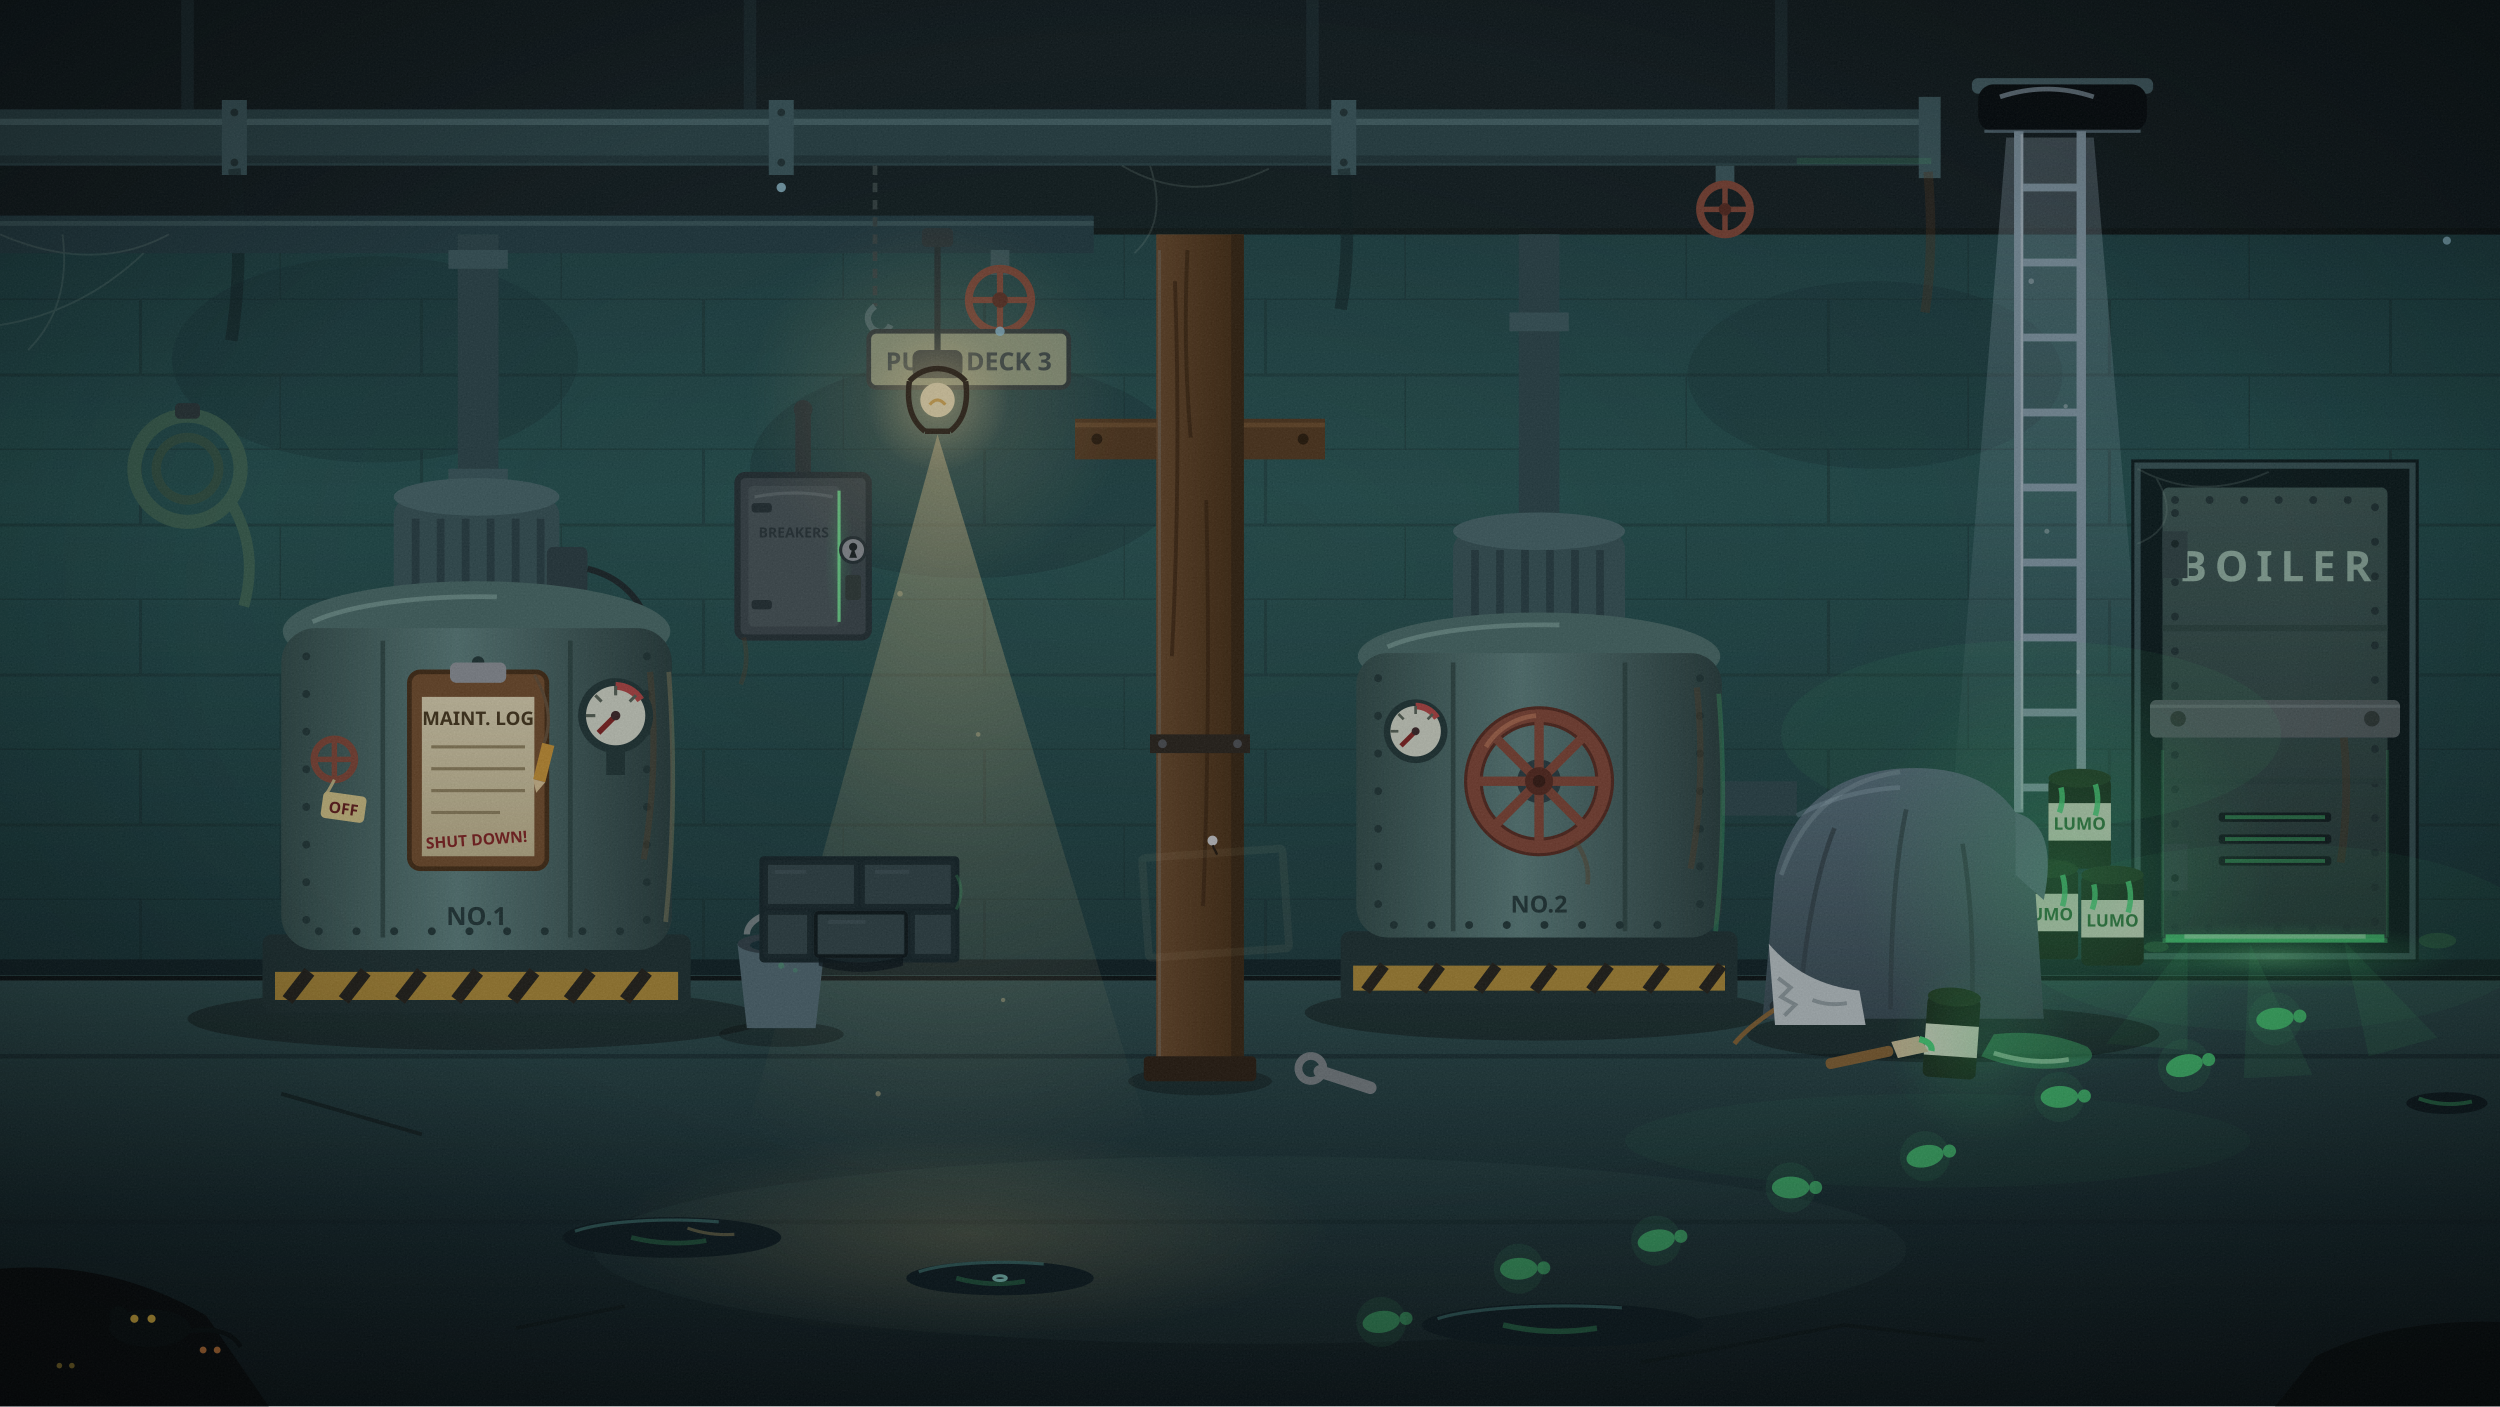
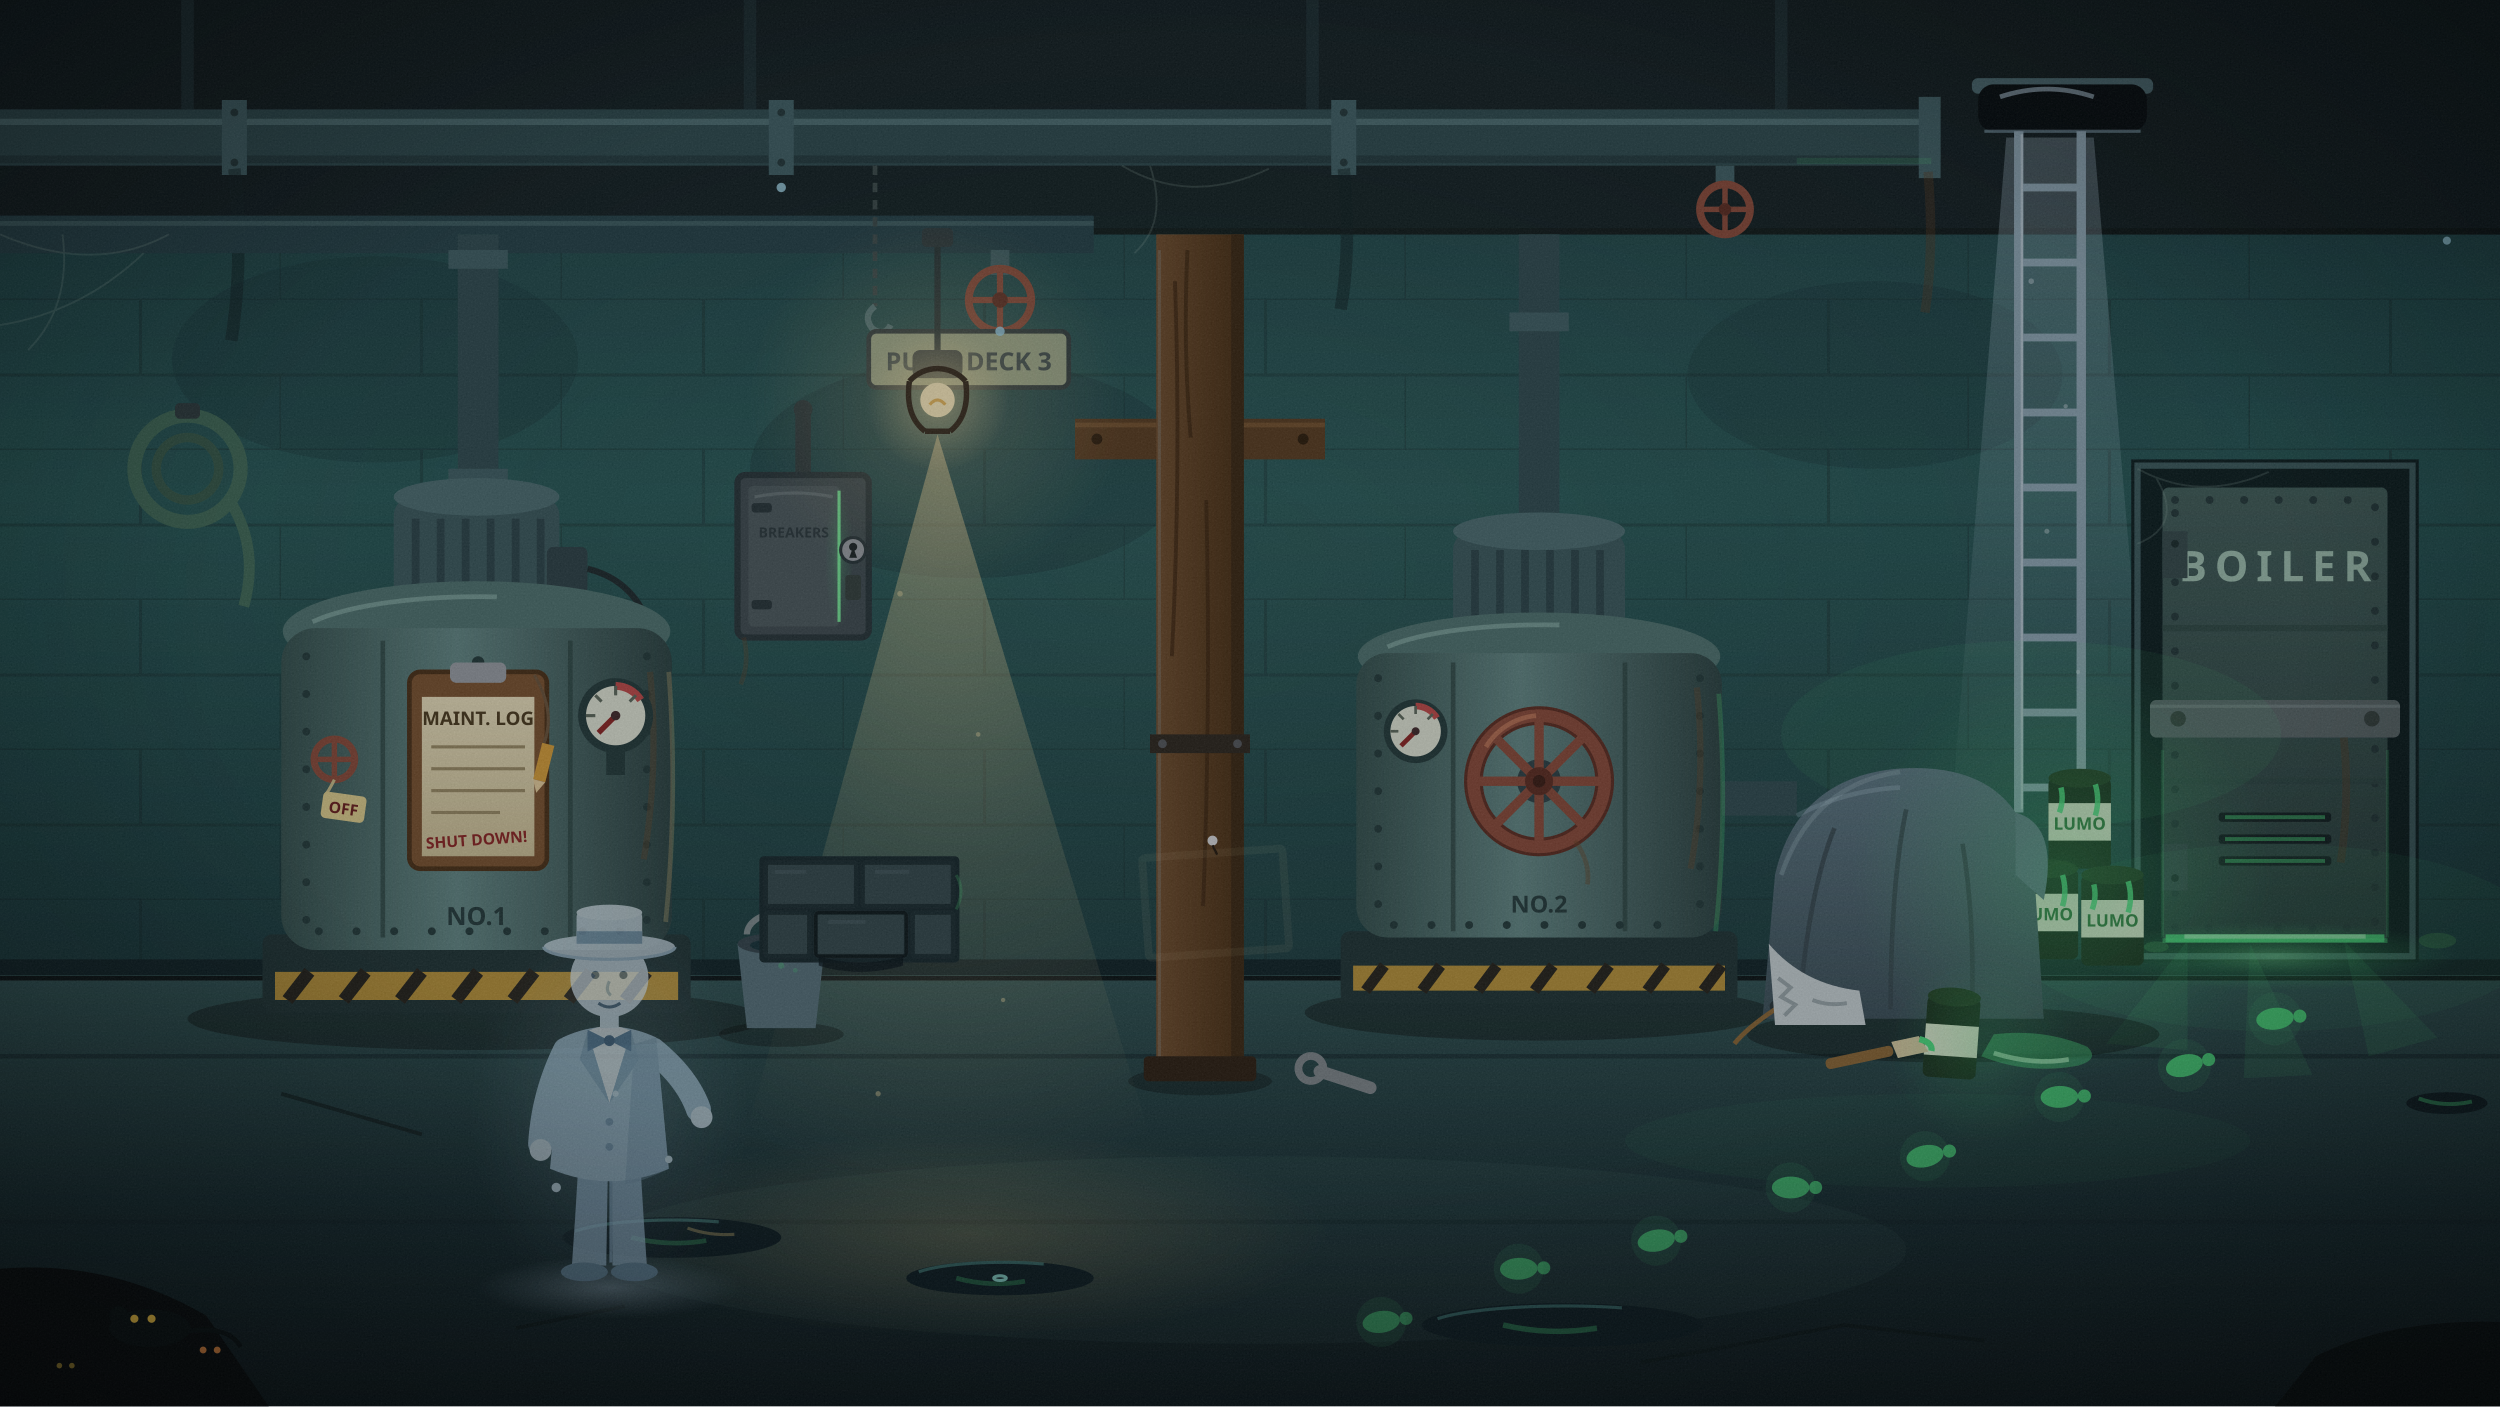
<svg xmlns="http://www.w3.org/2000/svg" width="1600" height="900" viewBox="0 0 1600 900">
  <defs>
    <linearGradient id="pumpWall" x1="0" y1="0" x2="0" y2="1">
      <stop offset="0%" stop-color="#15333b" />
      <stop offset="50%" stop-color="#1f5152" />
      <stop offset="100%" stop-color="#143439" />
    </linearGradient>
    <linearGradient id="pumpFloor" x1="0" y1="0" x2="0" y2="1">
      <stop offset="0%" stop-color="#2e5254" />
      <stop offset="55%" stop-color="#152c32" />
      <stop offset="100%" stop-color="#0c191e" />
    </linearGradient>
    <linearGradient id="pumpMetal" x1="0" y1="0" x2="1" y2="0">
      <stop offset="0%" stop-color="#33504f" />
      <stop offset="45%" stop-color="#628887" />
      <stop offset="100%" stop-color="#2a4243" />
    </linearGradient>
    <linearGradient id="pumpDoor" x1="0" y1="0" x2="0" y2="1">
      <stop offset="0%" stop-color="#3f5c5a" />
      <stop offset="100%" stop-color="#263e3d" />
    </linearGradient>
    <linearGradient id="pumpWood" x1="0" y1="0" x2="1" y2="0">
      <stop offset="0%" stop-color="#6f4d2e" />
      <stop offset="100%" stop-color="#472e14" />
    </linearGradient>
    <linearGradient id="pumpPaper" x1="0" y1="0" x2="0" y2="1">
      <stop offset="0%" stop-color="#ece2c0" />
      <stop offset="100%" stop-color="#cfc39a" />
    </linearGradient>
    <linearGradient id="pumpTarp" x1="0" y1="0" x2="0" y2="1">
      <stop offset="0%" stop-color="#5b7684" />
      <stop offset="100%" stop-color="#3a4f5a" />
    </linearGradient>
    <linearGradient id="pumpShaft" x1="0" y1="0" x2="0" y2="1">
      <stop offset="0%" stop-color="#bcd7e8" stop-opacity="0.32" />
      <stop offset="100%" stop-color="#bcd7e8" stop-opacity="0" />
    </linearGradient>
    <radialGradient id="pumpCone" cx="50%" cy="0%" r="80%">
      <stop offset="0%" stop-color="#ffe2a4" stop-opacity="0.5" />
      <stop offset="55%" stop-color="#ffe2a4" stop-opacity="0.16" />
      <stop offset="100%" stop-color="#ffe2a4" stop-opacity="0" />
    </radialGradient>
    <radialGradient id="pumpLampGlow" cx="50%" cy="50%" r="50%">
      <stop offset="0%" stop-color="#ffe6a8" stop-opacity="0.45" />
      <stop offset="100%" stop-color="#ffe6a8" stop-opacity="0" />
    </radialGradient>
    <radialGradient id="pumpWarmPool" cx="50%" cy="50%" r="50%">
      <stop offset="0%" stop-color="#ffd98a" stop-opacity="0.2" />
      <stop offset="100%" stop-color="#ffd98a" stop-opacity="0" />
    </radialGradient>
    <radialGradient id="pumpGreen" cx="50%" cy="50%" r="50%">
      <stop offset="0%" stop-color="#4ade80" stop-opacity="0.3" />
      <stop offset="100%" stop-color="#4ade80" stop-opacity="0" />
    </radialGradient>
    <radialGradient id="pumpSeep" cx="50%" cy="50%" r="50%">
      <stop offset="0%" stop-color="#7dfba2" stop-opacity="0.5" />
      <stop offset="50%" stop-color="#4ade80" stop-opacity="0.22" />
      <stop offset="100%" stop-color="#4ade80" stop-opacity="0" />
    </radialGradient>
    <radialGradient id="pumpAmb" cx="46%" cy="40%" r="70%">
      <stop offset="0%" stop-color="#9fd8c8" stop-opacity="0.09" />
      <stop offset="100%" stop-color="#9fd8c8" stop-opacity="0" />
    </radialGradient>
    <radialGradient id="pumpVign" cx="50%" cy="44%" r="75%">
      <stop offset="55%" stop-color="#000" stop-opacity="0" />
      <stop offset="100%" stop-color="#000" stop-opacity="0.42" />
    </radialGradient>
    <pattern id="pumpBlk" width="180" height="96" patternUnits="userSpaceOnUse">
      <path d="M0 48 H180 M0 96 H180 M90 0 V48 M180 48 V96" stroke="#0d2126" stroke-width="2" fill="none" />
    </pattern>
    <g id="pumpFt">
      <ellipse rx="7" ry="12" fill="#4ade80" />
      <circle cy="-16" r="4.2" fill="#4ade80" />
    </g>
    <g id="pumpDialG">
      <circle r="24" fill="#223a3c" />
      <circle r="19" fill="#e3e8da" />
      <path d="M0 -19 A19 19 0 0 1 16 -10" stroke="#c04a4a" stroke-width="5" fill="none" />
      <path d="M0 -19 v6 M13 -13 l-4 4 M-13 -13 l4 4 M-19 0 h6" stroke="#5c6a5e" stroke-width="2" />
      <path d="M0 0 L-11 11" stroke="#8c2424" stroke-width="3.5" />
      <circle r="3" fill="#40292c" />
    </g>
    <g id="pumpCanG">
      <rect x="-20" y="0" width="40" height="58" rx="4" fill="#15291a" />
      <ellipse cy="0" rx="20" ry="6" fill="#1e3a22" />
      <rect x="-20" y="16" width="40" height="24" fill="#e4ecd6" />
      <text y="33" font-family="Trebuchet MS" font-size="11" font-weight="bold" fill="#2e7a3e" text-anchor="middle">LUMO</text>
      <path d="M-12 6 q2 8 -1 16 M10 4 q3 10 0 20" stroke="#4ade80" stroke-width="3.5" opacity="0.85" fill="none" />
    </g>
+     <radialGradient id="pumpGhostGlow" cx="50%" cy="50%" r="50%">
+       <stop offset="0%" stop-color="#bcd8ec" stop-opacity="0.5" />
+       <stop offset="60%" stop-color="#bcd8ec" stop-opacity="0.18" />
+       <stop offset="100%" stop-color="#bcd8ec" stop-opacity="0" />
+     </radialGradient>
    <filter id="pumpGrain">
      <feTurbulence type="fractalNoise" baseFrequency="0.9" numOctaves="2" stitchTiles="stitch" />
      <feColorMatrix type="saturate" values="0" />
      <feComponentTransfer>
        <feFuncA type="linear" slope="0.05" />
      </feComponentTransfer>
      <feComposite operator="over" in2="SourceGraphic" />
    </filter>
  </defs>
  <rect width="1600" height="632" fill="url(#pumpWall)" />
  <rect y="150" width="1600" height="482" fill="url(#pumpBlk)" opacity="0.35" />
  <rect width="1600" height="150" fill="#0b171c" />
  <path d="M0 148 H1600" stroke="#071012" stroke-width="4" />
  <ellipse cx="240" cy="230" rx="130" ry="66" fill="#0d2830" opacity="0.3" />
  <ellipse cx="620" cy="300" rx="140" ry="70" fill="#0d2830" opacity="0.35" />
  <ellipse cx="1200" cy="240" rx="120" ry="60" fill="#0d2830" opacity="0.3" />
  <rect width="1600" height="900" fill="url(#pumpAmb)" />
  <rect y="620" width="1600" height="280" fill="url(#pumpFloor)" />
  <rect y="614" width="1600" height="10" fill="#0e2228" />
  <path d="M0 626 H1600" stroke="#081216" stroke-width="3" />
  <ellipse cx="800" cy="800" rx="420" ry="60" fill="#8fd0c0" opacity="0.05" />
  <ellipse cx="1240" cy="730" rx="200" ry="30" fill="#4ade80" opacity="0.05" />
  <path d="M180 700 l90 26 M1050 872 l130 -24 l90 10 M330 850 l70 -14" stroke="#0a1518" stroke-width="2.5" opacity="0.6" fill="none" />
  <path d="M0 676 H1600" stroke="#0e2026" stroke-width="3" opacity="0.5" />
  <path d="M0 782 H1600" stroke="#0e2026" stroke-width="3" opacity="0.35" />
  <path d="M1284 88 L1340 88 L1380 556 L1246 556 Z" fill="url(#pumpShaft)" />
  <rect x="1262" y="50" width="116" height="10" rx="4" fill="#4a6a72" />
  <rect x="1266" y="54" width="108" height="30" rx="10" fill="#030a0e" />
  <path d="M1280 62 q30 -10 60 0" stroke="#bcd7e8" stroke-width="3" fill="none" opacity="0.6" />
  <path d="M1270 84 h100" stroke="#9ec4d8" stroke-width="2" opacity="0.5" />
  <g stroke="#8fa8b8" stroke-width="6" fill="none">
    <path d="M1292 84 V520 M1332 84 V520" />
  </g>
  <g stroke="#8fa8b8" stroke-width="5">
    <path d="M1292 120 h40 M1292 168 h40 M1292 216 h40 M1292 264 h40 M1292 312 h40 M1292 360 h40 M1292 408 h40 M1292 456 h40 M1292 504 h40" />
  </g>
  <path d="M1294 86 V518" stroke="#dce8f0" stroke-width="1.5" opacity="0.5" />
  <g fill="#dce8f0" opacity="0.4">
    <circle cx="1300" cy="180" r="1.8" />
    <circle cx="1322" cy="260" r="1.4" />
    <circle cx="1310" cy="340" r="1.6" />
    <circle cx="1330" cy="430" r="1.3" />
  </g>
  <rect x="1364" y="294" width="184" height="322" fill="#0a1c20" />
  <rect x="1368" y="298" width="176" height="314" fill="none" stroke="#3a5a5e" stroke-width="4" />
  <rect x="1384" y="312" width="144" height="290" rx="4" fill="url(#pumpDoor)" />
  <rect x="1392" y="320" width="128" height="274" fill="none" stroke="#22383a" stroke-width="5" stroke-dasharray="0.1 22" stroke-linecap="round" />
  <path d="M1384 402 h144 M1384 500 h144" stroke="#2b4544" stroke-width="4" opacity="0.8" />
  <text x="1456" y="372" font-family="Trebuchet MS" font-size="27" font-weight="bold" letter-spacing="5" fill="#a8ccbc" text-anchor="middle" opacity="0.9">BOILER</text>
  <rect x="1384" y="340" width="16" height="30" fill="#33484c" />
  <rect x="1384" y="540" width="16" height="30" fill="#33484c" />
  <circle cx="1392" cy="348" r="2.5" fill="#1a2c2e" />
  <circle cx="1392" cy="562" r="2.5" fill="#1a2c2e" />
  <rect x="1376" y="448" width="160" height="24" rx="4" fill="#58666a" />
  <path d="M1376 452 h160" stroke="#7d8c90" stroke-width="2" opacity="0.6" />
  <circle cx="1394" cy="460" r="5" fill="#33403f" />
  <circle cx="1518" cy="460" r="5" fill="#33403f" />
  <path d="M1500 472 q4 40 -2 80" stroke="#5c3a20" stroke-width="5" opacity="0.35" fill="none" />
  <g fill="#101f22">
    <rect x="1420" y="520" width="72" height="6" rx="2" />
    <rect x="1420" y="534" width="72" height="6" rx="2" />
    <rect x="1420" y="548" width="72" height="6" rx="2" />
  </g>
  <path d="M1424 523 h64 M1424 537 h64 M1424 551 h64" stroke="#4ade80" stroke-width="2.5" opacity="0.5" />
  <rect x="1386" y="598" width="140" height="5" fill="#4ade80" opacity="0.85" />
  <rect x="1398" y="598" width="116" height="3" fill="#b6f7c8" opacity="0.8" />
  <ellipse cx="1456" cy="612" rx="118" ry="22" fill="url(#pumpSeep)">
    <animate attributeName="opacity" values="1;0.75;1" dur="3.2s" repeatCount="indefinite" />
  </ellipse>
  <g fill="#4ade80" opacity="0.12">
    <path d="M1400 602 L1348 668 L1400 672 Z" />
    <path d="M1440 604 L1436 690 L1480 688 Z" />
    <path d="M1500 602 L1560 664 L1516 676 Z" />
  </g>
  <path d="M1384 602 h144" stroke="#4ade80" stroke-width="3" opacity="0.5" />
  <path d="M1384 480 V600 M1528 480 V600" stroke="#4ade80" stroke-width="2" opacity="0.18" />
  <ellipse cx="1456" cy="600" rx="170" ry="60" fill="#4ade80" opacity="0.07" />
  <g fill="#3f8f52" opacity="0.4">
    <ellipse cx="1352" cy="592" rx="10" ry="4" />
    <ellipse cx="1560" cy="602" rx="12" ry="5" />
    <ellipse cx="1380" cy="606" rx="8" ry="3.5" />
  </g>
  <g stroke="#1a2c32" stroke-width="8">
    <path d="M120 0 V70 M480 0 V70 M840 0 V70 M1140 0 V70" />
  </g>
  <path d="M0 88 H1240" stroke="#2c4a50" stroke-width="36" />
  <path d="M0 78 H1240" stroke="#6b9296" stroke-width="4" opacity="0.5" />
  <path d="M0 102 H1240" stroke="#1a3036" stroke-width="5" opacity="0.6" />
  <g fill="#3f6066">
    <rect x="142" y="64" width="16" height="48" />
    <rect x="492" y="64" width="16" height="48" />
    <rect x="852" y="64" width="16" height="48" />
    <rect x="1228" y="62" width="14" height="52" />
  </g>
  <g fill="#22383c">
    <circle cx="150" cy="72" r="2.5" />
    <circle cx="150" cy="104" r="2.5" />
    <circle cx="500" cy="72" r="2.5" />
    <circle cx="500" cy="104" r="2.5" />
    <circle cx="860" cy="72" r="2.5" />
    <circle cx="860" cy="104" r="2.5" />
  </g>
  <path d="M150 108 q6 60 -2 110 M860 108 q5 50 -2 90" stroke="#0d2024" stroke-width="8" opacity="0.5" fill="none" />
  <path d="M1234 110 q4 50 -2 90" stroke="#5c3a20" stroke-width="6" opacity="0.35" fill="none" />
  <path d="M1150 103 H1236" stroke="#4ade80" stroke-width="4" opacity="0.15" />
  <path d="M0 150 H700" stroke="#24424a" stroke-width="24" />
  <path d="M0 143 H700" stroke="#54787c" stroke-width="3" opacity="0.5" />
  <rect x="634" y="160" width="12" height="16" fill="#3f6066" />
  <circle cx="640" cy="192" r="20" fill="none" stroke="#8a4a3a" stroke-width="5" />
  <path d="M620 192 h40 M640 172 v40" stroke="#8a4a3a" stroke-width="4" />
  <circle cx="640" cy="192" r="5" fill="#5c2c22" />
  <rect x="1098" y="106" width="12" height="14" fill="#3f6066" />
  <circle cx="1104" cy="134" r="16" fill="none" stroke="#8a4a3a" stroke-width="5" />
  <path d="M1088 134 h32 M1104 118 v32" stroke="#8a4a3a" stroke-width="3.5" />
  <circle cx="1104" cy="134" r="4" fill="#5c2c22" />
  <path d="M560 106 V196" stroke="#3a4a4c" stroke-width="3" stroke-dasharray="6 5" />
  <path d="M560 196 q-8 6 -2 14 q8 6 12 -2" stroke="#54787c" stroke-width="4" fill="none" />
  <circle cx="120" cy="300" r="34" fill="none" stroke="#3f6a58" stroke-width="9" />
  <circle cx="120" cy="300" r="20" fill="none" stroke="#35594a" stroke-width="6" />
  <path d="M148 322 q18 30 8 66" stroke="#3f6a58" stroke-width="7" fill="none" />
  <rect x="112" y="258" width="16" height="10" rx="3" fill="#2c3a3e" />
  <rect x="556" y="212" width="128" height="36" rx="5" fill="#9aa88c" stroke="#2c3a3e" stroke-width="3" />
  <text x="620" y="237" font-family="Trebuchet MS" font-size="16" font-weight="bold" fill="#3a4a4e" text-anchor="middle">PUMP DECK 3</text>
  <g id="pump_room_breaker_panel">
    <rect x="509" y="262" width="10" height="44" fill="#2c3a3e" />
    <circle cx="514" cy="262" r="6" fill="#2c3a3e" />
    <rect x="472" y="304" width="84" height="104" rx="5" fill="#3e4c52" stroke="#26343a" stroke-width="4" />
    <rect x="479" y="311" width="58" height="90" rx="3" fill="#4c5a60" />
    <path d="M483 318 q26 -5 50 0" stroke="#7d8c90" stroke-width="2" fill="none" opacity="0.5" />
    <rect x="481" y="322" width="13" height="6" rx="2" fill="#26343a" />
    <rect x="481" y="384" width="13" height="6" rx="2" fill="#26343a" />
    <text x="508" y="344" font-family="Trebuchet MS" font-size="9" font-weight="bold" fill="#26343a" text-anchor="middle" opacity="0.85">BREAKERS</text>
    <ellipse cx="537" cy="356" rx="9" ry="46" fill="url(#pumpSeep)" opacity="0.45" />
    <path d="M537 314 V398" stroke="#7dfba2" stroke-width="2" opacity="0.9">
      <animate attributeName="opacity" values="0.9;0.5;0.9" dur="2.4s" repeatCount="indefinite" />
    </path>
    <circle cx="546" cy="352" r="8" fill="#9aa0a8" stroke="#26343a" stroke-width="2" />
    <circle cx="546" cy="350" r="2.6" fill="#1a2326" />
    <path d="M546 350 l-2.5 7 h5 Z" fill="#1a2326" />
    <rect x="541" y="368" width="10" height="16" rx="2" fill="#33403f" />
    <path d="M476 408 q4 16 -2 30" stroke="#6a4426" stroke-width="3" opacity="0.3" fill="none" />
  </g>
  <ellipse cx="305" cy="652" rx="185" ry="20" fill="#000" opacity="0.35" />
  <rect x="293" y="150" width="26" height="168" fill="#2f4c52" />
  <rect x="287" y="160" width="38" height="12" fill="#3f6066" />
  <rect x="287" y="300" width="38" height="12" fill="#3f6066" />
  <rect x="168" y="598" width="274" height="50" rx="6" fill="#1e3336" />
  <rect x="176" y="622" width="258" height="18" fill="#b8933a" />
  <path d="M184 640 l14 -18 M220 640 l14 -18 M256 640 l14 -18 M292 640 l14 -18 M328 640 l14 -18 M364 640 l14 -18 M400 640 l14 -18" stroke="#24221c" stroke-width="8" />
  <rect x="252" y="318" width="106" height="88" rx="12" fill="#3b5a60" />
  <ellipse cx="305" cy="318" rx="53" ry="12" fill="#4c6e74" />
  <path d="M266 332 V394 M282 332 V394 M298 332 V394 M314 332 V394 M330 332 V394 M346 332 V394" stroke="#2b454b" stroke-width="5" />
  <rect x="350" y="350" width="26" height="30" rx="4" fill="#2c4248" />
  <path d="M376 364 q40 10 44 60" stroke="#1c2a2e" stroke-width="4" fill="none" />
  <ellipse cx="305" cy="404" rx="124" ry="32" fill="#4f7472" />
  <path d="M200 398 a120 30 0 0 1 118 -16" stroke="#9ec4be" stroke-width="3" fill="none" opacity="0.5" />
  <rect x="180" y="402" width="250" height="206" rx="22" fill="url(#pumpMetal)" />
  <path d="M245 410 V600 M365 410 V600" stroke="#26403f" stroke-width="3" opacity="0.7" />
  <path d="M196 420 V592 M414 420 V592 M204 596 H406" stroke="#223a3c" stroke-width="5" stroke-dasharray="0.1 24" stroke-linecap="round" />
  <path d="M416 430 q6 60 -4 120" stroke="#6a4426" stroke-width="4" opacity="0.35" fill="none" />
  <path d="M428 430 q6 80 -2 160" stroke="#ffd98a" stroke-width="3" opacity="0.25" fill="none" />
  <text x="305" y="592" font-family="Trebuchet MS" font-size="16" font-weight="bold" fill="#1a2f31" text-anchor="middle" opacity="0.85">NO.1</text>
  <use href="#pumpDialG" transform="translate(394 458)" />
  <rect x="388" y="480" width="12" height="16" fill="#223a3c" />
  <circle cx="214" cy="486" r="13" fill="none" stroke="#8a4a3a" stroke-width="4.5" />
  <path d="M201 486 h26 M214 473 v26" stroke="#8a4a3a" stroke-width="3.5" />
  <path d="M214 499 q-4 8 -6 10" stroke="#c9bd8a" stroke-width="2" fill="none" />
  <g transform="rotate(8 219 516)">
    <rect x="206" y="508" width="28" height="17" rx="3" fill="#e0d090" />
    <text x="220" y="521" font-family="Trebuchet MS" font-size="10" font-weight="bold" fill="#6a1e1e" text-anchor="middle">OFF</text>
  </g>
  <circle cx="306" cy="424" r="4" fill="#223a3c" />
  <rect x="262" y="430" width="88" height="126" rx="7" fill="#7a5230" stroke="#4a3018" stroke-width="3" />
  <rect x="288" y="424" width="36" height="13" rx="4" fill="#9aa0a8" />
  <rect x="270" y="446" width="72" height="102" fill="url(#pumpPaper)" />
  <text x="306" y="464" font-family="Trebuchet MS" font-size="12" font-weight="bold" fill="#4a3a20" text-anchor="middle">MAINT. LOG</text>
  <path d="M276 478 h60 M276 492 h60 M276 506 h60 M276 520 h44" stroke="#9a8b66" stroke-width="2" />
  <text x="305" y="541" font-family="Trebuchet MS" font-size="10" font-weight="bold" fill="#8c2424" text-anchor="middle" transform="rotate(-4 305 538)">SHUT DOWN!</text>
  <path d="M342 432 q14 24 6 44" stroke="#6b543c" stroke-width="2" fill="none" />
  <g transform="rotate(14 348 488)">
    <rect x="344" y="476" width="8" height="24" fill="#d9a03a" />
    <path d="M344 500 l4 8 l4 -8 Z" fill="#e8d0a0" />
  </g>
  <ellipse cx="768" cy="692" rx="46" ry="9" fill="#000" opacity="0.3" />
  <rect x="688" y="268" width="160" height="26" fill="#5a3d22" />
  <path d="M688 272 h160" stroke="#7d5a34" stroke-width="3" opacity="0.7" />
  <circle cx="702" cy="281" r="3.5" fill="#2c1c0c" />
  <circle cx="834" cy="281" r="3.5" fill="#2c1c0c" />
  <rect x="740" y="150" width="56" height="536" fill="url(#pumpWood)" />
  <rect x="788" y="150" width="8" height="536" fill="#3a2814" />
  <path d="M752 180 q4 120 -2 240 M772 320 q3 130 -2 260 M760 160 q-3 60 2 120" stroke="#3a2410" stroke-width="2.5" fill="none" opacity="0.7" />
  <path d="M742 160 V680" stroke="#9ec4d8" stroke-width="2" opacity="0.2" />
  <rect x="736" y="470" width="64" height="12" fill="#2c2620" />
  <circle cx="744" cy="476" r="2.8" fill="#54585e" />
  <circle cx="792" cy="476" r="2.8" fill="#54585e" />
  <rect x="732" y="676" width="72" height="16" rx="3" fill="#2c2014" />
  <rect x="733" y="546" width="90" height="64" rx="2" fill="none" stroke="#e8dcb4" stroke-width="5" opacity="0.08" transform="rotate(-4 778 578)" />
  <circle cx="776" cy="538" r="3.2" fill="#d8dade" />
  <path d="M776 541 l3 6" stroke="#241a10" stroke-width="1.5" />
  <path d="M600 224 V150" stroke="#223236" stroke-width="4" />
  <rect x="590" y="146" width="20" height="12" rx="3" fill="#2c3a3e" />
  <rect x="584" y="224" width="32" height="18" rx="5" fill="#2c3a3e" />
  <circle cx="600" cy="256" r="120" fill="url(#pumpLampGlow)" opacity="0.5" />
  <circle cx="600" cy="256" r="46" fill="url(#pumpLampGlow)" />
  <circle cx="600" cy="256" r="11" fill="#fff0c2" />
  <path d="M595 259 q5 -6 10 0" stroke="#e8b95f" stroke-width="2" fill="none" />
  <g stroke="#3a2f22" stroke-width="3.5" fill="none">
    <path d="M582 244 a24 24 0 0 1 36 0" />
    <path d="M582 244 q-3 22 10 32" />
    <path d="M618 244 q3 22 -10 32" />
    <path d="M592 276 h16" />
  </g>
  <path d="M600 278 L430 900 L788 900 Z" fill="url(#pumpCone)" />
  <ellipse cx="620" cy="790" rx="230" ry="66" fill="url(#pumpWarmPool)" />
  <g fill="#ffe9b0" opacity="0.4">
    <circle cx="576" cy="380" r="1.8" />
    <circle cx="626" cy="470" r="1.5" />
    <circle cx="588" cy="560" r="1.9" />
    <circle cx="642" cy="640" r="1.4" />
    <circle cx="562" cy="700" r="1.7" />
  </g>
  <ellipse cx="985" cy="648" rx="150" ry="18" fill="#000" opacity="0.35" />
  <rect x="972" y="150" width="26" height="194" fill="#2f4c52" />
  <rect x="966" y="200" width="38" height="12" fill="#3f6066" />
  <rect x="966" y="330" width="38" height="12" fill="#3f6066" />
  <rect x="858" y="596" width="254" height="46" rx="6" fill="#1e3336" />
  <rect x="866" y="618" width="238" height="16" fill="#b8933a" />
  <path d="M874 634 l12 -16 M910 634 l12 -16 M946 634 l12 -16 M982 634 l12 -16 M1018 634 l12 -16 M1054 634 l12 -16 M1090 634 l12 -16" stroke="#24221c" stroke-width="7" />
  <rect x="930" y="340" width="110" height="84" rx="12" fill="#3b5a60" />
  <ellipse cx="985" cy="340" rx="55" ry="12" fill="#4c6e74" />
  <path d="M944 352 V412 M960 352 V412 M976 352 V412 M992 352 V412 M1008 352 V412 M1024 352 V412" stroke="#2b454b" stroke-width="5" />
  <ellipse cx="985" cy="420" rx="116" ry="28" fill="#4f7472" />
  <path d="M888 414 a112 26 0 0 1 110 -14" stroke="#9ec4be" stroke-width="3" fill="none" opacity="0.5" />
  <rect x="868" y="418" width="234" height="182" rx="20" fill="url(#pumpMetal)" />
  <rect x="1102" y="500" width="48" height="22" fill="#2f4c52" />
  <path d="M930 424 V596 M1040 424 V596" stroke="#26403f" stroke-width="3" opacity="0.7" />
  <path d="M882 434 V586 M1088 434 V586 M892 592 H1080" stroke="#223a3c" stroke-width="5" stroke-dasharray="0.1 24" stroke-linecap="round" />
  <path d="M1086 440 q6 60 -4 116" stroke="#6a4426" stroke-width="4" opacity="0.35" fill="none" />
  <path d="M1100 444 q6 76 -2 152" stroke="#4ade80" stroke-width="3" opacity="0.3" fill="none" />
  <text x="985" y="584" font-family="Trebuchet MS" font-size="15" font-weight="bold" fill="#1a2f31" text-anchor="middle" opacity="0.85">NO.2</text>
  <use href="#pumpDialG" transform="translate(906 468) scale(0.85)" />
  <g id="pump_room_valve_wheel">
    <circle cx="985" cy="500" r="14" fill="#2c4248" />
    <circle cx="985" cy="500" r="42" fill="none" stroke="#5c2c22" stroke-width="12" />
    <circle cx="985" cy="500" r="42" fill="none" stroke="#8a4a3a" stroke-width="8" />
    <path d="M985 458 V542 M943 500 h84 M955 470 l60 60 M1015 470 l-60 60" stroke="#8a4a3a" stroke-width="6" />
    <circle cx="985" cy="500" r="9" fill="#5c2c22" />
    <circle cx="985" cy="500" r="4" fill="#3a1c16" />
    <path d="M951 478 a42 42 0 0 1 32 -20" stroke="#c97f5f" stroke-width="3" fill="none" opacity="0.7" />
    <path d="M1008 538 q10 14 8 28" stroke="#6a4426" stroke-width="3" opacity="0.4" fill="none" />
  </g>
  <ellipse cx="500" cy="662" rx="40" ry="8" fill="#000" opacity="0.3" />
  <path d="M472 604 h56 l-6 54 h-44 Z" fill="#55707c" />
  <ellipse cx="500" cy="604" rx="28" ry="7" fill="#33454e" />
  <ellipse cx="500" cy="605" rx="20" ry="4.5" fill="#16323a" />
  <path d="M492 604 q8 4 16 0" stroke="#4ade80" stroke-width="1.5" opacity="0.5" fill="none" />
  <path d="M478 598 a22 14 0 0 1 44 0" stroke="#7d8c90" stroke-width="4" fill="none" />
  <g transform="rotate(18 858 690)">
    <rect x="840" y="686" width="42" height="8" rx="4" fill="#7d868c" />
    <circle cx="838" cy="690" r="8" fill="none" stroke="#7d868c" stroke-width="5" />
  </g>
  <ellipse cx="1250" cy="662" rx="132" ry="18" fill="#000" opacity="0.35" />
  <ellipse cx="1300" cy="470" rx="160" ry="60" fill="#4ade80" opacity="0.08" />
  <use href="#pumpCanG" transform="translate(1331 498)" />
  <use href="#pumpCanG" transform="translate(1310 556)" />
  <use href="#pumpCanG" transform="translate(1352 560)" />
  <path d="M1128 652 L1136 560 Q1150 498 1214 492 Q1268 488 1290 520 L1302 560 L1308 652 Z" fill="url(#pumpTarp)" />
  <path d="M1152 640 q6 -70 22 -110 M1210 646 q0 -80 10 -128 M1262 648 q2 -60 -6 -108" stroke="#33454e" stroke-width="3" fill="none" opacity="0.8" />
  <path d="M1140 560 Q1160 502 1216 494" stroke="#7d97a4" stroke-width="3" fill="none" opacity="0.6" />
  <path d="M1150 522 q30 -16 66 -18" stroke="#bcd7e8" stroke-width="3" fill="none" opacity="0.25" />
  <path d="M1290 520 q28 8 18 56 l-18 -16 Z" fill="#61798a" />
  <circle cx="1136" cy="644" r="3.5" fill="#26343a" />
  <circle cx="1180" cy="650" r="3.5" fill="#26343a" />
  <path d="M1136 646 q-18 12 -26 22" stroke="#8a6636" stroke-width="3" fill="none" />
  <path d="M1132 604 q22 26 58 30 l4 22 h-58 Z" fill="#c9d4d8" />
  <path d="M1138 626 l8 6 l-6 6 l9 5 l-7 7 M1160 640 q10 4 22 2" stroke="#98a6ac" stroke-width="2.5" fill="none" />
  <g transform="rotate(-86 1248 664)">
    <rect x="1222" y="648" width="52" height="34" rx="4" fill="#15291a" />
    <ellipse cx="1274" cy="665" rx="6" ry="17" fill="#1e3a22" />
    <rect x="1236" y="648" width="20" height="34" fill="#e4ecd6" />
  </g>
  <path d="M1268 676 q30 12 62 6 q14 -4 6 -12 q-28 -12 -60 -8 Z" fill="#4ade80" opacity="0.45" />
  <path d="M1276 674 q26 8 48 4" stroke="#b6f7c8" stroke-width="3" opacity="0.7" fill="none" />
  <g transform="rotate(-12 1196 676)">
    <rect x="1168" y="672" width="44" height="7" rx="3" fill="#8a6636" />
    <path d="M1212 670 h18 l4 11 h-20 Z" fill="#d8cba4" />
    <path d="M1230 672 q8 4 6 9" stroke="#4ade80" stroke-width="4" fill="none" />
  </g>
  <circle cx="1320" cy="560" r="135" fill="url(#pumpGreen)" />
  <circle cx="1268" cy="672" r="60" fill="url(#pumpGreen)" opacity="0.7" />
  <g fill="#4ade80" opacity="0.1">
    <circle cx="884" cy="846" r="16" />
    <circle cx="972" cy="812" r="16" />
    <circle cx="1060" cy="794" r="16" />
    <circle cx="1146" cy="760" r="16" />
    <circle cx="1232" cy="740" r="16" />
    <circle cx="1318" cy="702" r="16" />
    <circle cx="1398" cy="682" r="17" />
    <circle cx="1456" cy="652" r="17" />
  </g>
  <use href="#pumpFt" transform="translate(884 846) rotate(82)" opacity="0.5" />
  <use href="#pumpFt" transform="translate(972 812) rotate(88)" opacity="0.58" />
  <use href="#pumpFt" transform="translate(1060 794) rotate(80)" opacity="0.66" />
  <use href="#pumpFt" transform="translate(1146 760) rotate(90)" opacity="0.72" />
  <use href="#pumpFt" transform="translate(1232 740) rotate(78)" opacity="0.8" />
  <use href="#pumpFt" transform="translate(1318 702) rotate(88)" opacity="0.86" />
  <use href="#pumpFt" transform="translate(1398 682) rotate(76)" opacity="0.92" />
  <use href="#pumpFt" transform="translate(1456 652) rotate(84)" opacity="0.95" />
  <ellipse cx="430" cy="792" rx="70" ry="13" fill="#0b1d24" />
  <path d="M368 788 a70 13 0 0 1 92 -6" stroke="#59a7a0" stroke-width="2" fill="none" opacity="0.5" />
  <path d="M404 792 q24 6 48 2" stroke="#4ade80" stroke-width="3" opacity="0.3" fill="none" />
  <path d="M440 786 q14 5 30 4" stroke="#ffd98a" stroke-width="2" opacity="0.35" fill="none" />
  <ellipse cx="640" cy="818" rx="60" ry="11" fill="#0b1d24" />
  <path d="M588 814 a60 11 0 0 1 80 -5" stroke="#59a7a0" stroke-width="2" fill="none" opacity="0.5" />
  <path d="M612 818 q22 6 44 2" stroke="#4ade80" stroke-width="3" opacity="0.3" fill="none" />
  <ellipse cx="640" cy="818" rx="4" ry="1.5" fill="none" stroke="#7cc4bc" stroke-width="2">
    <animate attributeName="rx" values="4;42" dur="1.6s" repeatCount="indefinite" />
    <animate attributeName="ry" values="1.5;9" dur="1.6s" repeatCount="indefinite" />
    <animate attributeName="opacity" values="0.6;0" dur="1.6s" repeatCount="indefinite" />
  </ellipse>
  <ellipse cx="1000" cy="848" rx="90" ry="14" fill="#0b1d24" />
  <path d="M920 844 a90 14 0 0 1 118 -7" stroke="#59a7a0" stroke-width="2" fill="none" opacity="0.45" />
  <path d="M962 848 q30 7 60 2" stroke="#4ade80" stroke-width="3.5" opacity="0.35" fill="none" />
  <ellipse cx="1566" cy="706" rx="26" ry="7" fill="#0b1d24" />
  <path d="M1548 703 q16 6 34 2" stroke="#4ade80" stroke-width="2.5" opacity="0.45" fill="none" />
  <circle cx="500" cy="120" r="3" fill="#9fd4e8" opacity="0.85">
    <animate attributeName="cy" values="120;600;600" dur="2.2s" repeatCount="indefinite" />
    <animate attributeName="opacity" values="0;0.85;0" dur="2.2s" repeatCount="indefinite" />
  </circle>
  <circle cx="640" cy="212" r="3" fill="#9fd4e8" opacity="0.85">
    <animate attributeName="cy" values="212;812;812" dur="1.6s" repeatCount="indefinite" />
    <animate attributeName="opacity" values="0;0.85;0" dur="1.6s" repeatCount="indefinite" />
  </circle>
  <circle cx="1566" cy="154" r="2.6" fill="#9fd4e8" opacity="0.8">
    <animate attributeName="cy" values="154;700;700" dur="2.8s" repeatCount="indefinite" />
    <animate attributeName="opacity" values="0;0.8;0" dur="2.8s" repeatCount="indefinite" />
  </circle>
  <path d="M0 900 V812 q70 -6 132 30 l40 58 Z" fill="#050c0e" />
  <ellipse cx="96" cy="850" rx="26" ry="12" fill="#071114" />
  <circle cx="76" cy="842" r="6" fill="#071114" />
  <path d="M120 852 q26 -4 34 10" stroke="#071114" stroke-width="3" fill="none" />
  <g fill="#ffd24a">
    <circle cx="86" cy="844" r="2.6" />
    <circle cx="97" cy="844" r="2.6" />
    <animate attributeName="opacity" values="1;1;1;0;1" dur="4.6s" repeatCount="indefinite" />
  </g>
  <g fill="#ff9a4a" opacity="0.9">
    <circle cx="130" cy="864" r="2.2" />
    <circle cx="139" cy="864" r="2.2" />
  </g>
  <g fill="#ffd24a" opacity="0.6">
    <circle cx="38" cy="874" r="1.8" />
    <circle cx="46" cy="874" r="1.8" />
  </g>
  <path d="M1600 900 V846 q-70 -2 -118 22 l-26 32 Z" fill="#050c0e" opacity="0.85" />
  <g stroke="#9ab4ac" stroke-width="1.2" opacity="0.22" fill="none">
    <path d="M0 150 Q60 176 108 150 M0 208 Q52 200 92 162 M40 150 Q46 196 18 224" />
    <path d="M718 106 Q762 132 812 108 M736 106 Q748 142 726 162" />
    <path d="M1368 300 Q1408 322 1452 302 M1368 348 Q1398 336 1380 306" />
  </g>
  <g>
    <rect x="486" y="548" width="128" height="68" rx="3" fill="#16282e" />
    <g fill="#33484e" stroke="#1a2c32" stroke-width="3">
      <rect x="490" y="552" width="58" height="28" rx="2" />
      <rect x="552" y="552" width="58" height="28" rx="2" />
      <rect x="490" y="584" width="28" height="28" rx="2" />
      <rect x="522" y="584" width="58" height="28" rx="2" />
      <rect x="584" y="584" width="26" height="28" rx="2" />
    </g>
    <path d="M496 558 h20 M560 558 h22 M530 590 h24" stroke="#42585e" stroke-width="2.5" opacity="0.8" />
    <rect x="522" y="584" width="58" height="28" rx="2" fill="none" stroke="#0c181c" stroke-width="2" />
    <path d="M524 612 q26 8 54 0 l0 6 q-28 8 -54 0 Z" fill="#06121a" opacity="0.7" />
    <path d="M612 560 q6 10 0 22" stroke="#4ade80" stroke-width="2" opacity="0.25" fill="none" />
    <circle cx="500" cy="618" r="2" fill="#4ade80" opacity="0.3" />
    <circle cx="509" cy="621" r="1.5" fill="#4ade80" opacity="0.25" />
  </g>
+   <g id="pump_room_ghost" opacity="0.75">
+     <ellipse cx="390" cy="824" rx="85" ry="20" fill="url(#pumpGhostGlow)">
+       <animate attributeName="opacity" values="1;0.65;1" dur="3.4s" repeatCount="indefinite" />
+     </ellipse>
+     <ellipse cx="390" cy="710" rx="88" ry="130" fill="url(#pumpGhostGlow)" opacity="0.5">
+       <animate attributeName="opacity" values="0.5;0.3;0.5" dur="3.4s" repeatCount="indefinite" />
+     </ellipse>
+     <path d="M370 748 q-2 34 -4 62 h22 l1 -60 Z" fill="#93b4cc" />
+     <path d="M410 748 q2 34 4 62 h-22 l-1 -60 Z" fill="#93b4cc" />
+     <path d="M391 752 v56" stroke="#7fa2bc" stroke-width="2" />
+     <ellipse cx="374" cy="814" rx="15" ry="6" fill="#6e92ac" />
+     <ellipse cx="406" cy="814" rx="15" ry="6" fill="#6e92ac" />
+     <path d="M362 672 Q348 700 346 732" stroke="#a9c8de" stroke-width="16" stroke-linecap="round" fill="none" />
+     <circle cx="346" cy="736" r="7" fill="#d6e8f4" />
+     <path d="M418 672 Q440 690 447 710" stroke="#a9c8de" stroke-width="16" stroke-linecap="round" fill="none" />
+     <circle cx="449" cy="715" r="7" fill="#d6e8f4" />
+     <path d="M360 664 Q390 650 420 664 L428 748 Q390 764 352 748 Z" fill="#a9c8de" />
+     <path d="M420 664 L428 748 Q412 756 400 758 L406 668 Z" fill="#7fa2bc" opacity="0.45" />
+     <path d="M376 660 L390 706 L404 660 Q390 653 376 660 Z" fill="#e8f3fa" />
+     <path d="M376 660 L390 706 L371 678 Z" fill="#8fb2ca" />
+     <path d="M404 660 L390 706 L409 678 Z" fill="#8fb2ca" />
+     <circle cx="390" cy="718" r="2.5" fill="#7fa2bc" />
+     <circle cx="390" cy="734" r="2.5" fill="#7fa2bc" />
+     <path d="M390 666 l-14 -7 v14 Z" fill="#5f86a8" />
+     <path d="M390 666 l14 -7 v14 Z" fill="#5f86a8" />
+     <circle cx="390" cy="666" r="3.5" fill="#4a6e90" />
+     <rect x="384" y="646" width="12" height="12" fill="#d6e8f4" />
+     <circle cx="390" cy="626" r="25" fill="#d6e8f4" />
+     <circle cx="381" cy="624" r="2.6" fill="#51708a" />
+     <circle cx="399" cy="624" r="2.6" fill="#51708a" />
+     <path d="M390 628 q-3 6 1 9" stroke="#8fb2ca" stroke-width="2" fill="none" />
+     <path d="M383 642 q7 5 14 0" stroke="#51708a" stroke-width="2" fill="none" />
+     <path d="M377 614 q4 -3 8 0 M395 614 q4 -3 8 0" stroke="#8fb2ca" stroke-width="2" fill="none" />
+     <ellipse cx="390" cy="606" rx="42" ry="8" fill="#d0e2ee" />
+     <path d="M348 606 a42 8 0 0 0 84 0" stroke="#a9c8de" stroke-width="2" fill="none" />
+     <rect x="369" y="582" width="42" height="26" rx="5" fill="#d0e2ee" />
+     <rect x="369" y="596" width="42" height="8" fill="#7fa2bc" />
+     <ellipse cx="390" cy="584" rx="21" ry="5" fill="#dcebf4" />
+     <g fill="#cfe6f4">
+       <circle cx="356" cy="760" r="3">
+         <animate attributeName="cy" values="760;640" dur="4s" repeatCount="indefinite" />
+         <animate attributeName="opacity" values="0;0.8;0" dur="4s" repeatCount="indefinite" />
+       </circle>
+       <circle cx="428" cy="742" r="2.4">
+         <animate attributeName="cy" values="742;618" dur="5s" repeatCount="indefinite" />
+         <animate attributeName="opacity" values="0;0.7;0" dur="5s" repeatCount="indefinite" />
+       </circle>
+       <circle cx="394" cy="700" r="2">
+         <animate attributeName="cy" values="700;598" dur="3.2s" repeatCount="indefinite" />
+         <animate attributeName="opacity" values="0;0.75;0" dur="3.2s" repeatCount="indefinite" />
+       </circle>
+     </g>
+   </g>
  <rect width="1600" height="900" filter="url(#pumpGrain)" opacity="0.3" />
  <rect width="1600" height="900" fill="url(#pumpVign)" />
</svg>
